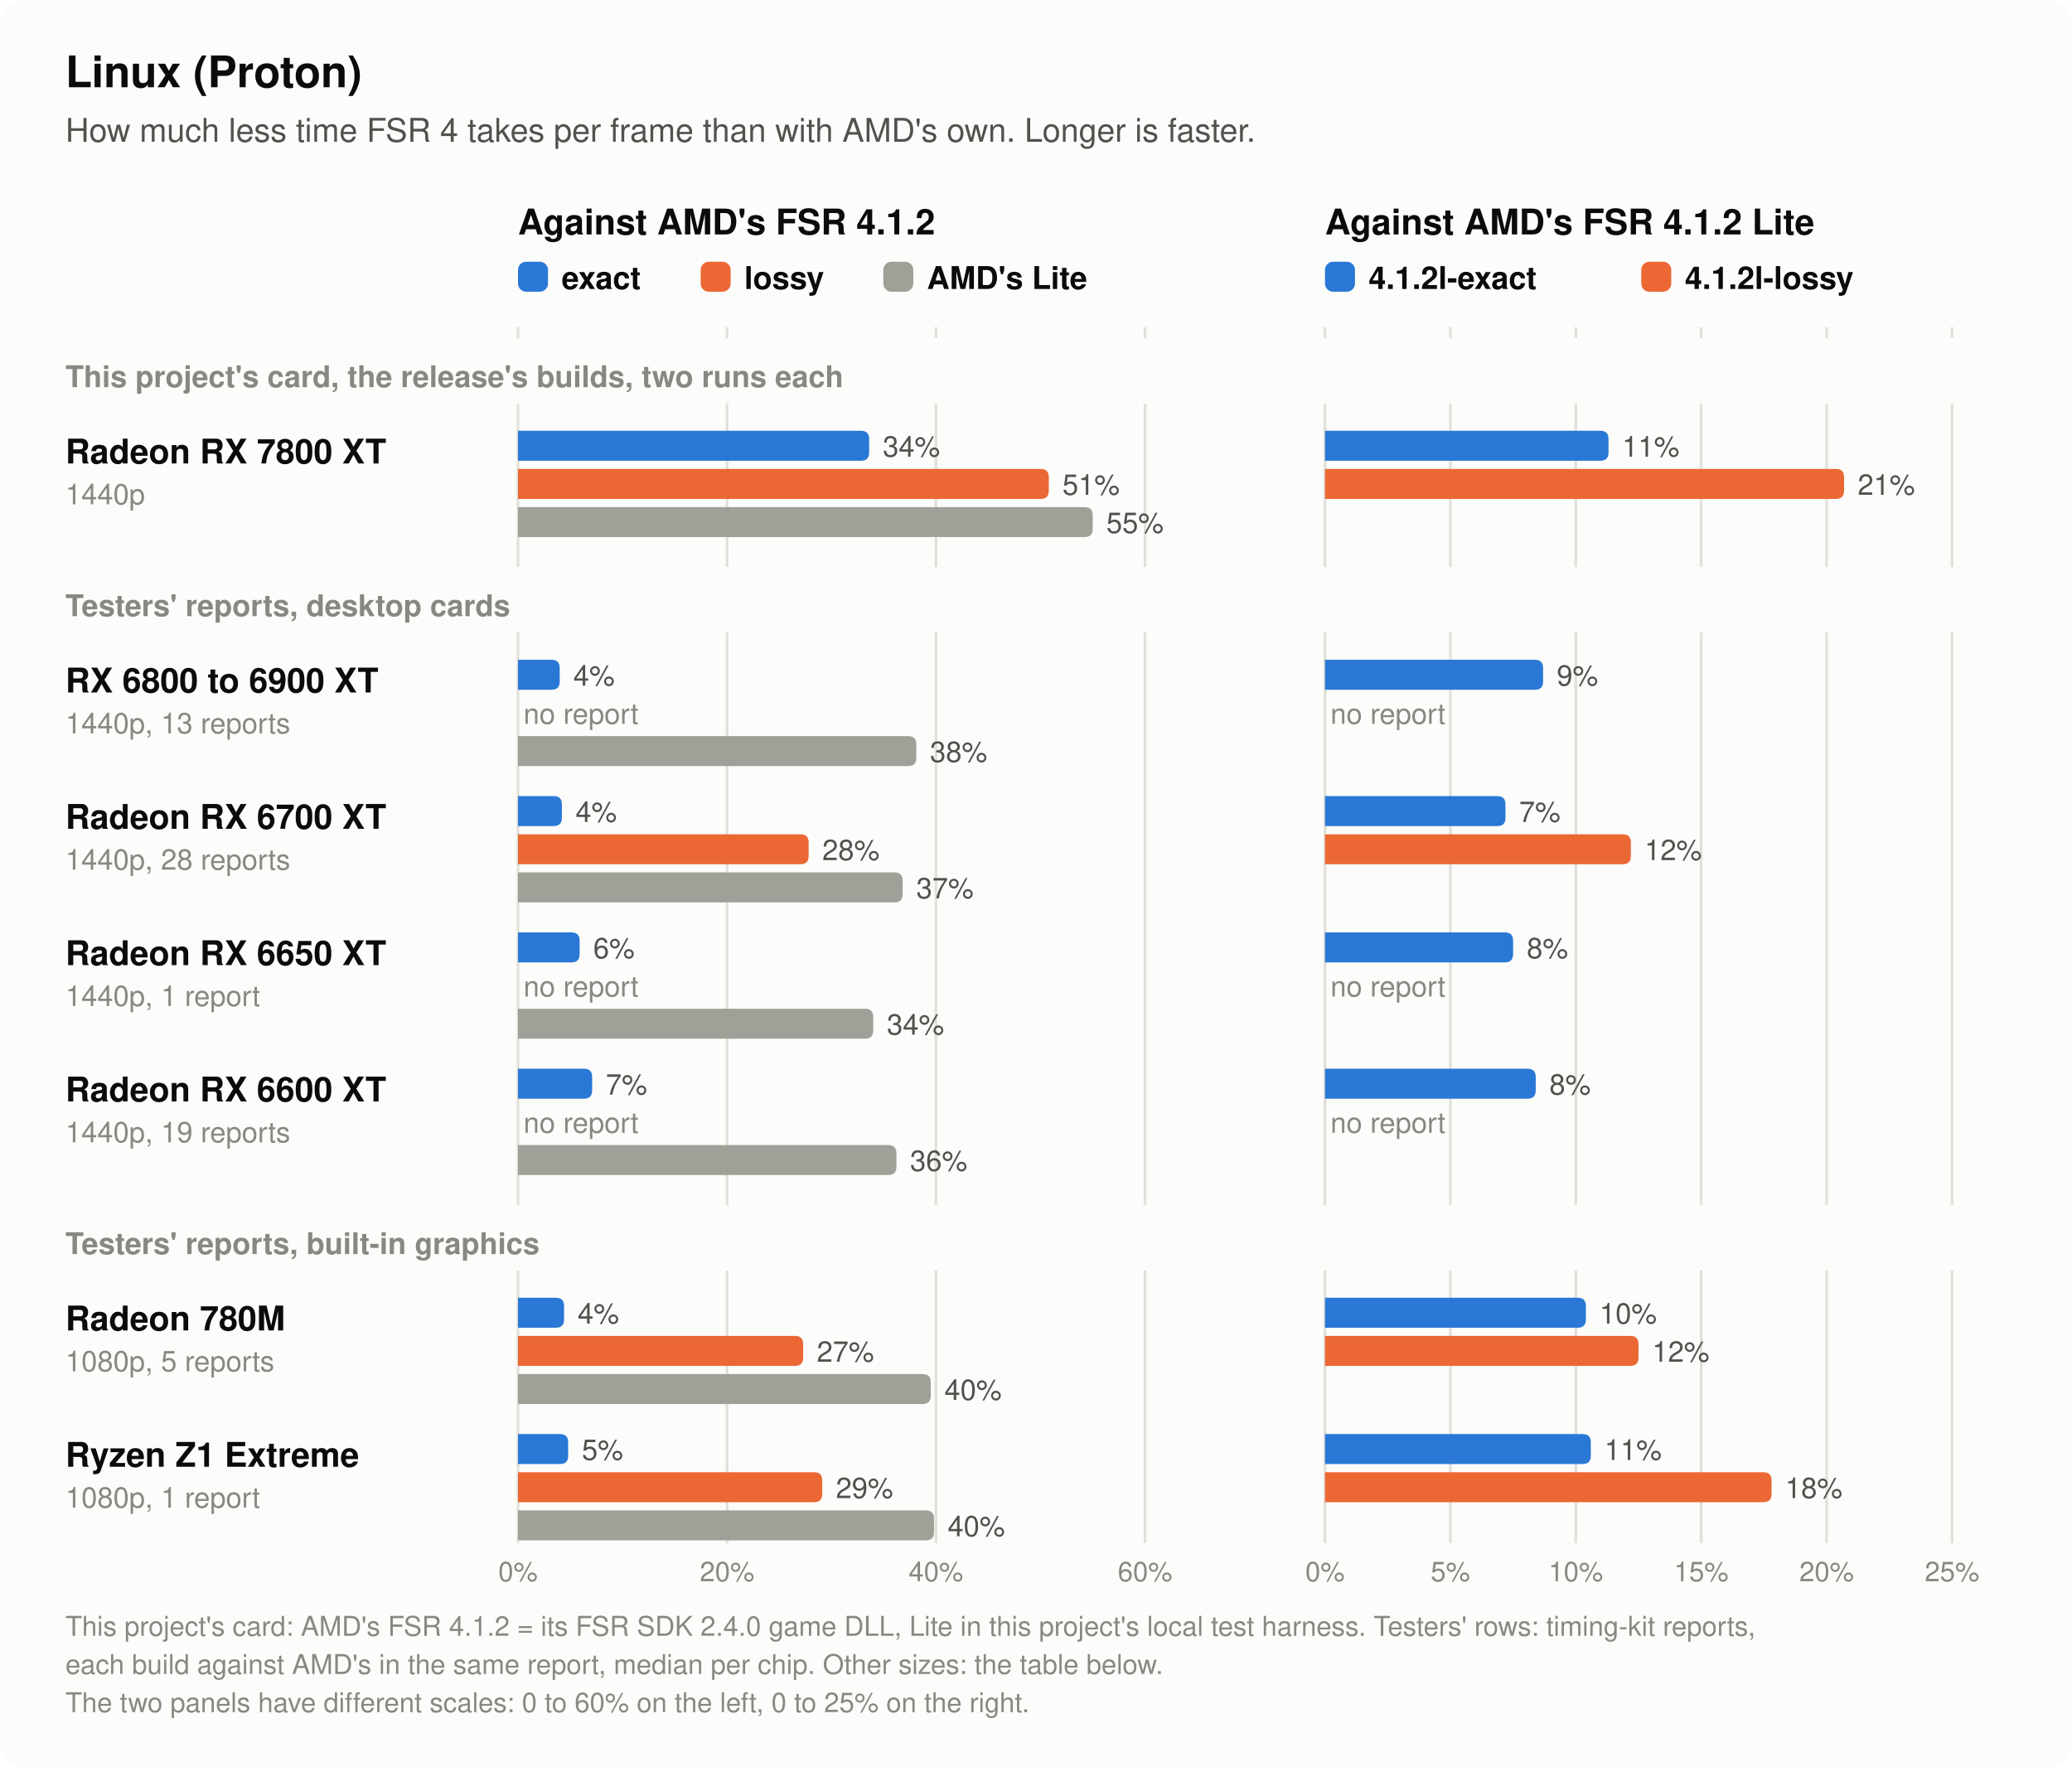
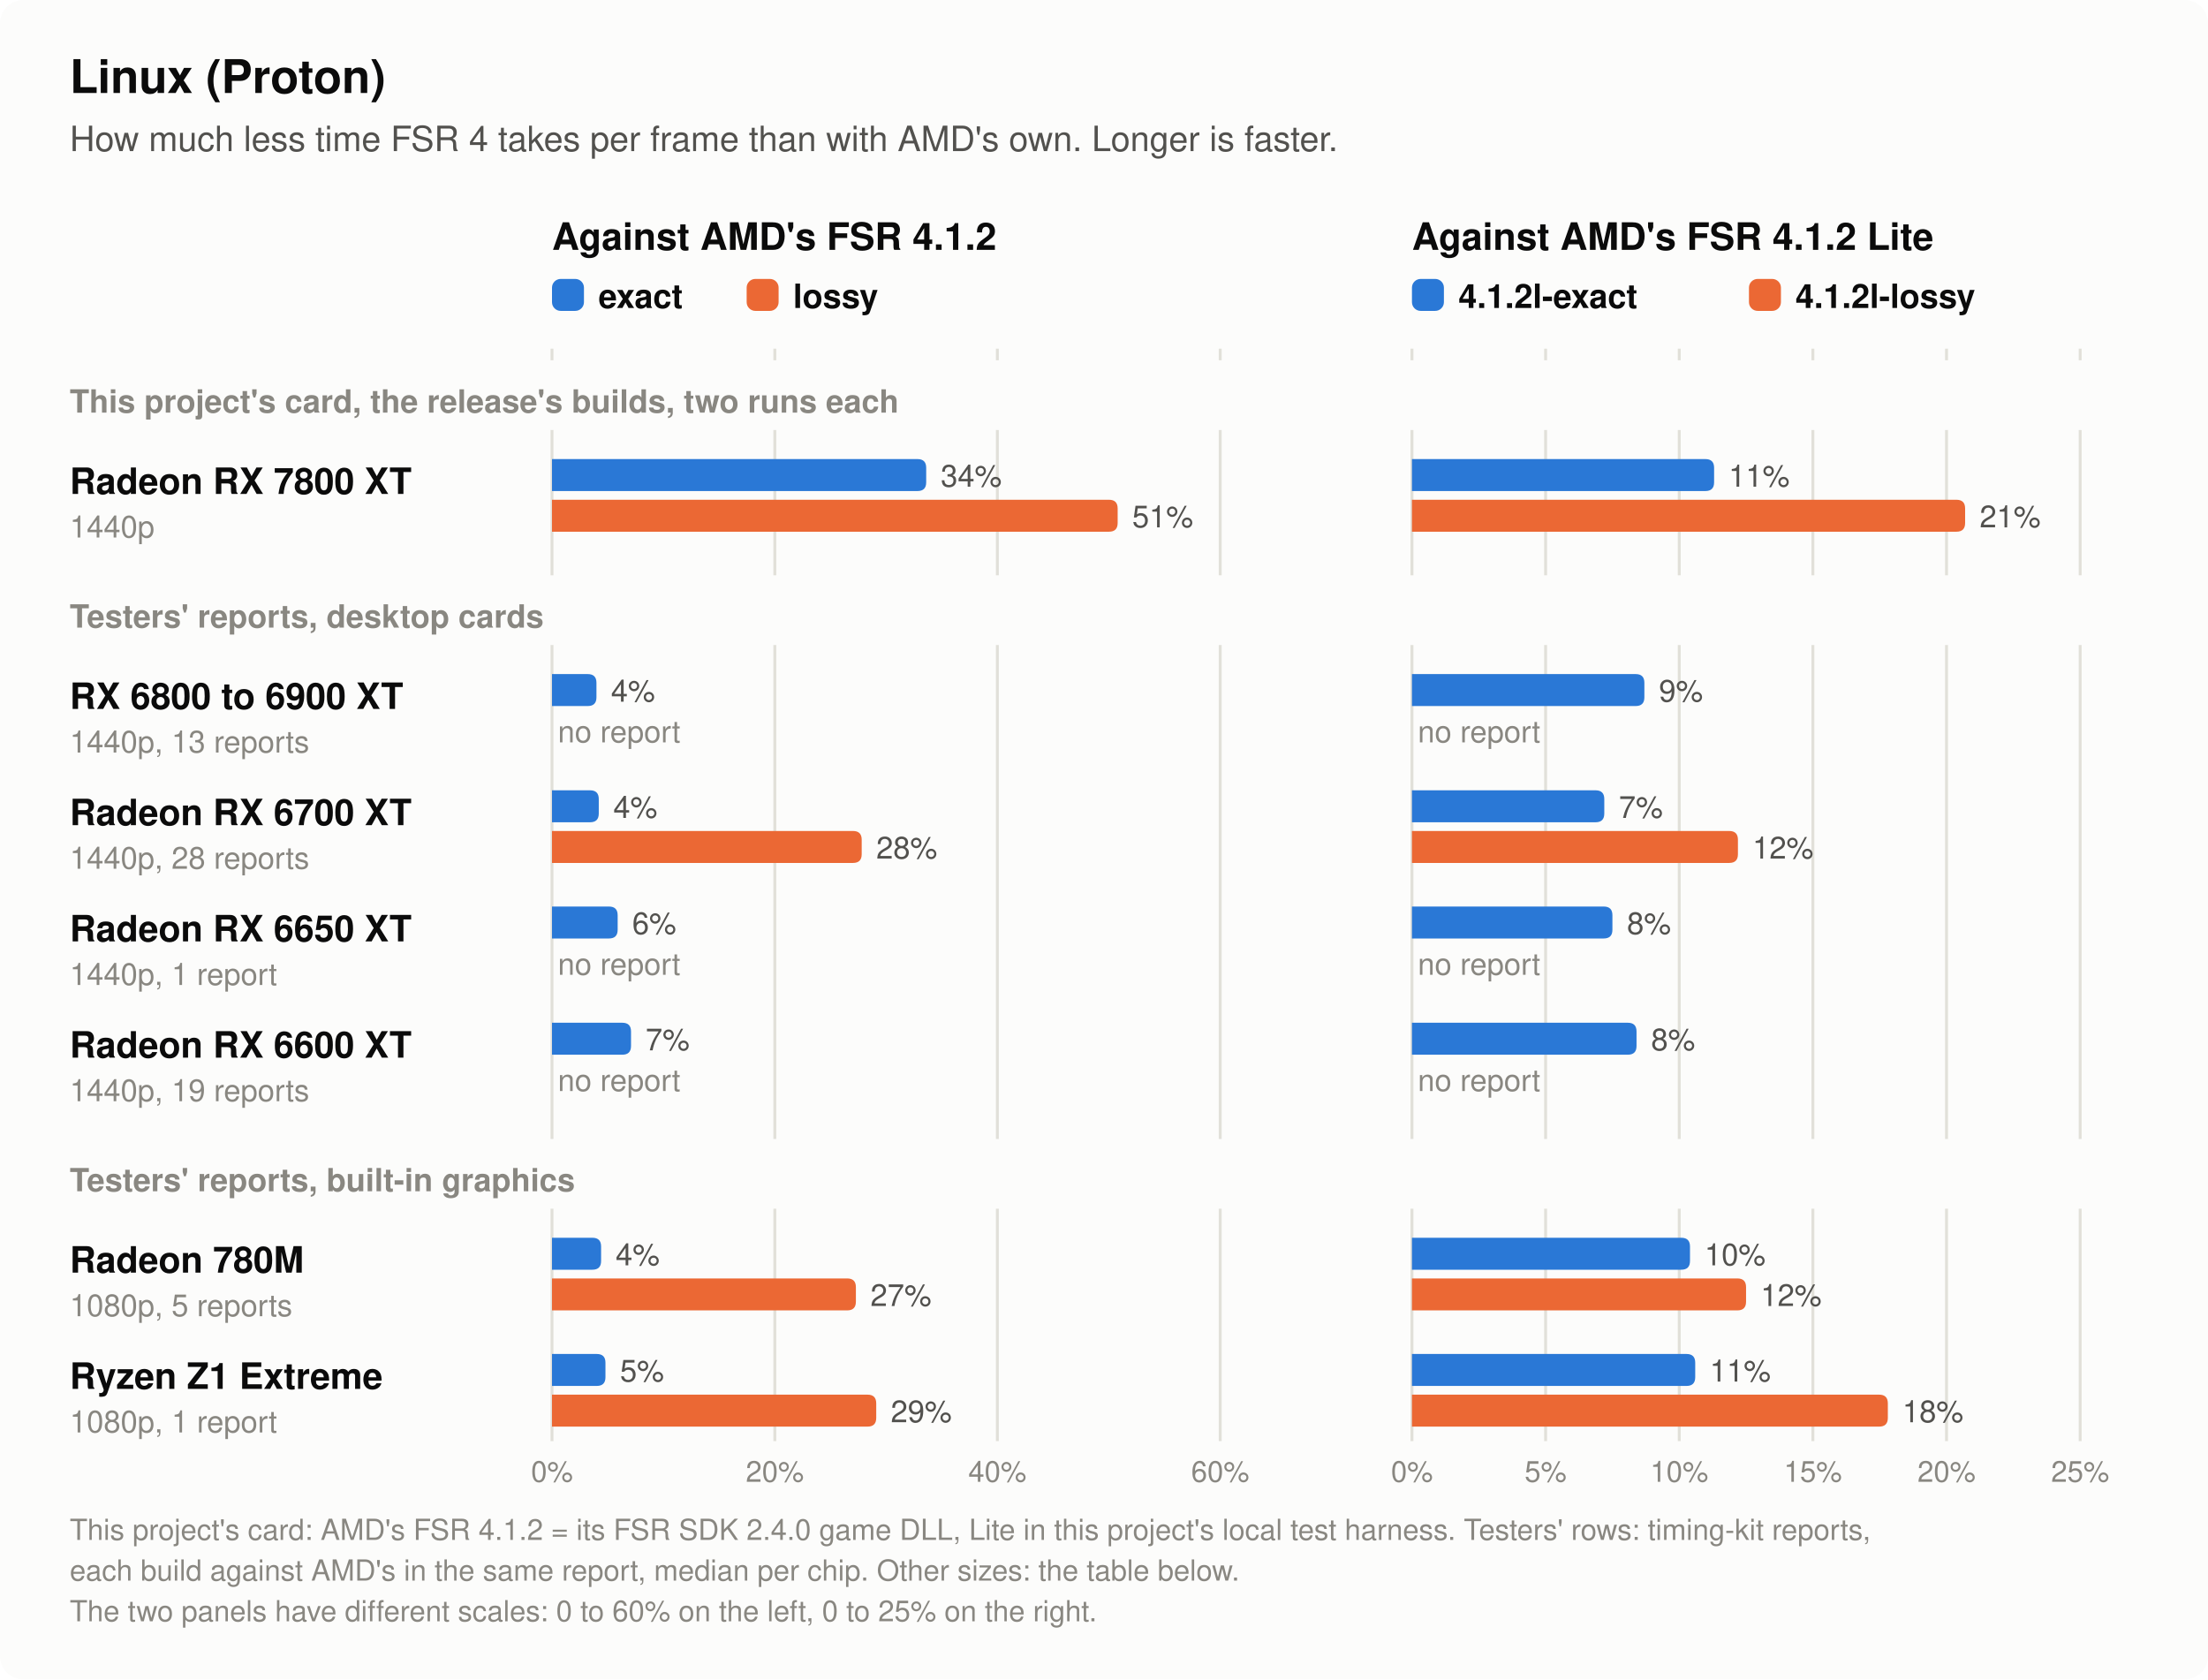
- <svg xmlns="http://www.w3.org/2000/svg" width="760" height="648" viewBox="0 0 760 648" role="img" aria-label="Linux (Proton): how much less time FSR 4 takes per frame with this project's builds than with AMD's own, moving scene, Balanced. Radeon RX 7800 XT (1440p): exact 34%, lossy 51%, AMD's Lite itself 55% less time than AMD's FSR 4.1.2; 4.1.2l-exact 11%, 4.1.2l-lossy 21% less than AMD's Lite. RX 6800 to 6900 XT (1440p, 13 reports): exact 4%, lossy no report, AMD's Lite itself 38% less time than AMD's FSR 4.1.2; 4.1.2l-exact 9%, 4.1.2l-lossy no report less than AMD's Lite. Radeon RX 6700 XT (1440p, 28 reports): exact 4%, lossy 28%, AMD's Lite itself 37% less time than AMD's FSR 4.1.2; 4.1.2l-exact 7%, 4.1.2l-lossy 12% less than AMD's Lite. Radeon RX 6650 XT (1440p, 1 report): exact 6%, lossy no report, AMD's Lite itself 34% less time than AMD's FSR 4.1.2; 4.1.2l-exact 8%, 4.1.2l-lossy no report less than AMD's Lite. Radeon RX 6600 XT (1440p, 19 reports): exact 7%, lossy no report, AMD's Lite itself 36% less time than AMD's FSR 4.1.2; 4.1.2l-exact 8%, 4.1.2l-lossy no report less than AMD's Lite. Radeon 780M (1080p, 5 reports): exact 4%, lossy 27%, AMD's Lite itself 40% less time than AMD's FSR 4.1.2; 4.1.2l-exact 10%, 4.1.2l-lossy 12% less than AMD's Lite. Ryzen Z1 Extreme (1080p, 1 report): exact 5%, lossy 29%, AMD's Lite itself 40% less time than AMD's FSR 4.1.2; 4.1.2l-exact 11%, 4.1.2l-lossy 18% less than AMD's Lite.">
-   <rect width="760" height="648" rx="8" fill="#fcfcfb" />
+ <svg xmlns="http://www.w3.org/2000/svg" width="760" height="578" viewBox="0 0 760 578" role="img" aria-label="Linux (Proton): how much less time FSR 4 takes per frame with this project's builds than with AMD's own, moving scene, Balanced. Radeon RX 7800 XT (1440p): exact 34%, lossy 51%, less time than AMD's FSR 4.1.2; 4.1.2l-exact 11%, 4.1.2l-lossy 21% less than AMD's Lite. RX 6800 to 6900 XT (1440p, 13 reports): exact 4%, lossy no report, less time than AMD's FSR 4.1.2; 4.1.2l-exact 9%, 4.1.2l-lossy no report less than AMD's Lite. Radeon RX 6700 XT (1440p, 28 reports): exact 4%, lossy 28%, less time than AMD's FSR 4.1.2; 4.1.2l-exact 7%, 4.1.2l-lossy 12% less than AMD's Lite. Radeon RX 6650 XT (1440p, 1 report): exact 6%, lossy no report, less time than AMD's FSR 4.1.2; 4.1.2l-exact 8%, 4.1.2l-lossy no report less than AMD's Lite. Radeon RX 6600 XT (1440p, 19 reports): exact 7%, lossy no report, less time than AMD's FSR 4.1.2; 4.1.2l-exact 8%, 4.1.2l-lossy no report less than AMD's Lite. Radeon 780M (1080p, 5 reports): exact 4%, lossy 27%, less time than AMD's FSR 4.1.2; 4.1.2l-exact 10%, 4.1.2l-lossy 12% less than AMD's Lite. Ryzen Z1 Extreme (1080p, 1 report): exact 5%, lossy 29%, less time than AMD's FSR 4.1.2; 4.1.2l-exact 11%, 4.1.2l-lossy 18% less than AMD's Lite.">
+   <rect width="760" height="578" rx="8" fill="#fcfcfb" />
  <text x="24.0" y="32.0" font-family="-apple-system, 'Segoe UI', Helvetica, Arial, sans-serif" font-size="16" font-weight="600" text-anchor="start" fill="#0b0b0b">Linux (Proton)</text>
  <text x="24.0" y="52.0" font-family="-apple-system, 'Segoe UI', Helvetica, Arial, sans-serif" font-size="12" text-anchor="start" fill="#52514e">How much less time FSR 4 takes per frame than with AMD's own. Longer is faster.</text>
  <text x="190.0" y="86.0" font-family="-apple-system, 'Segoe UI', Helvetica, Arial, sans-serif" font-size="13" font-weight="600" text-anchor="start" fill="#0b0b0b">Against AMD's FSR 4.1.2</text>
  <rect x="190" y="96" width="11" height="11" rx="3" fill="#2a78d6" />
  <text x="206.0" y="106.0" font-family="-apple-system, 'Segoe UI', Helvetica, Arial, sans-serif" font-size="11.5" font-weight="600" text-anchor="start" fill="#0b0b0b">exact</text>
  <rect x="257.0" y="96" width="11" height="11" rx="3" fill="#eb6834" />
  <text x="273.0" y="106.0" font-family="-apple-system, 'Segoe UI', Helvetica, Arial, sans-serif" font-size="11.5" font-weight="600" text-anchor="start" fill="#0b0b0b">lossy</text>
-   <rect x="324.0" y="96" width="11" height="11" rx="3" fill="#a09f98" />
-   <text x="340.0" y="106.0" font-family="-apple-system, 'Segoe UI', Helvetica, Arial, sans-serif" font-size="11.5" font-weight="600" text-anchor="start" fill="#0b0b0b">AMD's Lite</text>
  <text x="486.0" y="86.0" font-family="-apple-system, 'Segoe UI', Helvetica, Arial, sans-serif" font-size="13" font-weight="600" text-anchor="start" fill="#0b0b0b">Against AMD's FSR 4.1.2 Lite</text>
  <rect x="486" y="96" width="11" height="11" rx="3" fill="#2a78d6" />
  <text x="502.0" y="106.0" font-family="-apple-system, 'Segoe UI', Helvetica, Arial, sans-serif" font-size="11.5" font-weight="600" text-anchor="start" fill="#0b0b0b">4.1.2l-exact</text>
  <rect x="602.0" y="96" width="11" height="11" rx="3" fill="#eb6834" />
  <text x="618.0" y="106.0" font-family="-apple-system, 'Segoe UI', Helvetica, Arial, sans-serif" font-size="11.5" font-weight="600" text-anchor="start" fill="#0b0b0b">4.1.2l-lossy</text>
-   <line x1="190.0" y1="120" x2="190.0" y2="566" stroke="#e1e0d9" stroke-width="1" />
-   <text x="190.0" y="580.0" font-family="-apple-system, 'Segoe UI', Helvetica, Arial, sans-serif" font-size="10" text-anchor="middle" fill="#898781">0%</text>
-   <line x1="266.7" y1="120" x2="266.7" y2="566" stroke="#e1e0d9" stroke-width="1" />
-   <text x="266.7" y="580.0" font-family="-apple-system, 'Segoe UI', Helvetica, Arial, sans-serif" font-size="10" text-anchor="middle" fill="#898781">20%</text>
-   <line x1="343.3" y1="120" x2="343.3" y2="566" stroke="#e1e0d9" stroke-width="1" />
-   <text x="343.3" y="580.0" font-family="-apple-system, 'Segoe UI', Helvetica, Arial, sans-serif" font-size="10" text-anchor="middle" fill="#898781">40%</text>
-   <line x1="420.0" y1="120" x2="420.0" y2="566" stroke="#e1e0d9" stroke-width="1" />
-   <text x="420.0" y="580.0" font-family="-apple-system, 'Segoe UI', Helvetica, Arial, sans-serif" font-size="10" text-anchor="middle" fill="#898781">60%</text>
-   <line x1="486.0" y1="120" x2="486.0" y2="566" stroke="#e1e0d9" stroke-width="1" />
-   <text x="486.0" y="580.0" font-family="-apple-system, 'Segoe UI', Helvetica, Arial, sans-serif" font-size="10" text-anchor="middle" fill="#898781">0%</text>
-   <line x1="532.0" y1="120" x2="532.0" y2="566" stroke="#e1e0d9" stroke-width="1" />
-   <text x="532.0" y="580.0" font-family="-apple-system, 'Segoe UI', Helvetica, Arial, sans-serif" font-size="10" text-anchor="middle" fill="#898781">5%</text>
-   <line x1="578.0" y1="120" x2="578.0" y2="566" stroke="#e1e0d9" stroke-width="1" />
-   <text x="578.0" y="580.0" font-family="-apple-system, 'Segoe UI', Helvetica, Arial, sans-serif" font-size="10" text-anchor="middle" fill="#898781">10%</text>
-   <line x1="624.0" y1="120" x2="624.0" y2="566" stroke="#e1e0d9" stroke-width="1" />
-   <text x="624.0" y="580.0" font-family="-apple-system, 'Segoe UI', Helvetica, Arial, sans-serif" font-size="10" text-anchor="middle" fill="#898781">15%</text>
-   <line x1="670.0" y1="120" x2="670.0" y2="566" stroke="#e1e0d9" stroke-width="1" />
-   <text x="670.0" y="580.0" font-family="-apple-system, 'Segoe UI', Helvetica, Arial, sans-serif" font-size="10" text-anchor="middle" fill="#898781">20%</text>
-   <line x1="716.0" y1="120" x2="716.0" y2="566" stroke="#e1e0d9" stroke-width="1" />
-   <text x="716.0" y="580.0" font-family="-apple-system, 'Segoe UI', Helvetica, Arial, sans-serif" font-size="10" text-anchor="middle" fill="#898781">25%</text>
+   <line x1="190.0" y1="120" x2="190.0" y2="496" stroke="#e1e0d9" stroke-width="1" />
+   <text x="190.0" y="510.0" font-family="-apple-system, 'Segoe UI', Helvetica, Arial, sans-serif" font-size="10" text-anchor="middle" fill="#898781">0%</text>
+   <line x1="266.7" y1="120" x2="266.7" y2="496" stroke="#e1e0d9" stroke-width="1" />
+   <text x="266.7" y="510.0" font-family="-apple-system, 'Segoe UI', Helvetica, Arial, sans-serif" font-size="10" text-anchor="middle" fill="#898781">20%</text>
+   <line x1="343.3" y1="120" x2="343.3" y2="496" stroke="#e1e0d9" stroke-width="1" />
+   <text x="343.3" y="510.0" font-family="-apple-system, 'Segoe UI', Helvetica, Arial, sans-serif" font-size="10" text-anchor="middle" fill="#898781">40%</text>
+   <line x1="420.0" y1="120" x2="420.0" y2="496" stroke="#e1e0d9" stroke-width="1" />
+   <text x="420.0" y="510.0" font-family="-apple-system, 'Segoe UI', Helvetica, Arial, sans-serif" font-size="10" text-anchor="middle" fill="#898781">60%</text>
+   <line x1="486.0" y1="120" x2="486.0" y2="496" stroke="#e1e0d9" stroke-width="1" />
+   <text x="486.0" y="510.0" font-family="-apple-system, 'Segoe UI', Helvetica, Arial, sans-serif" font-size="10" text-anchor="middle" fill="#898781">0%</text>
+   <line x1="532.0" y1="120" x2="532.0" y2="496" stroke="#e1e0d9" stroke-width="1" />
+   <text x="532.0" y="510.0" font-family="-apple-system, 'Segoe UI', Helvetica, Arial, sans-serif" font-size="10" text-anchor="middle" fill="#898781">5%</text>
+   <line x1="578.0" y1="120" x2="578.0" y2="496" stroke="#e1e0d9" stroke-width="1" />
+   <text x="578.0" y="510.0" font-family="-apple-system, 'Segoe UI', Helvetica, Arial, sans-serif" font-size="10" text-anchor="middle" fill="#898781">10%</text>
+   <line x1="624.0" y1="120" x2="624.0" y2="496" stroke="#e1e0d9" stroke-width="1" />
+   <text x="624.0" y="510.0" font-family="-apple-system, 'Segoe UI', Helvetica, Arial, sans-serif" font-size="10" text-anchor="middle" fill="#898781">15%</text>
+   <line x1="670.0" y1="120" x2="670.0" y2="496" stroke="#e1e0d9" stroke-width="1" />
+   <text x="670.0" y="510.0" font-family="-apple-system, 'Segoe UI', Helvetica, Arial, sans-serif" font-size="10" text-anchor="middle" fill="#898781">20%</text>
+   <line x1="716.0" y1="120" x2="716.0" y2="496" stroke="#e1e0d9" stroke-width="1" />
+   <text x="716.0" y="510.0" font-family="-apple-system, 'Segoe UI', Helvetica, Arial, sans-serif" font-size="10" text-anchor="middle" fill="#898781">25%</text>
  <rect x="20" y="124" width="720" height="24" fill="#fcfcfb" />
  <text x="24.0" y="142.0" font-family="-apple-system, 'Segoe UI', Helvetica, Arial, sans-serif" font-size="11" font-weight="600" text-anchor="start" fill="#898781">This project's card, the release's builds, two runs each</text>
  <text x="24.0" y="170.0" font-family="-apple-system, 'Segoe UI', Helvetica, Arial, sans-serif" font-size="12.5" font-weight="600" text-anchor="start" fill="#0b0b0b">Radeon RX 7800 XT</text>
  <text x="24.0" y="185.0" font-family="-apple-system, 'Segoe UI', Helvetica, Arial, sans-serif" font-size="10.5" text-anchor="start" fill="#898781">1440p</text>
  <path d="M190,158 H315.8 Q318.8,158 318.8,161 V166 Q318.8,169 315.8,169 H190 Z" fill="#2a78d6" />
  <text x="323.8" y="167.5" font-family="-apple-system, 'Segoe UI', Helvetica, Arial, sans-serif" font-size="10.5" text-anchor="start" fill="#52514e">34%</text>
  <path d="M190,172 H381.7 Q384.7,172 384.7,175 V180 Q384.7,183 381.7,183 H190 Z" fill="#eb6834" />
  <text x="389.7" y="181.5" font-family="-apple-system, 'Segoe UI', Helvetica, Arial, sans-serif" font-size="10.5" text-anchor="start" fill="#52514e">51%</text>
-   <path d="M190,186 H397.8 Q400.8,186 400.8,189 V194 Q400.8,197 397.8,197 H190 Z" fill="#a09f98" />
-   <text x="405.8" y="195.5" font-family="-apple-system, 'Segoe UI', Helvetica, Arial, sans-serif" font-size="10.5" text-anchor="start" fill="#52514e">55%</text>
  <path d="M486,158 H587.0 Q590.0,158 590.0,161 V166 Q590.0,169 587.0,169 H486 Z" fill="#2a78d6" />
  <text x="595.0" y="167.5" font-family="-apple-system, 'Segoe UI', Helvetica, Arial, sans-serif" font-size="10.5" text-anchor="start" fill="#52514e">11%</text>
  <path d="M486,172 H673.4 Q676.4,172 676.4,175 V180 Q676.4,183 673.4,183 H486 Z" fill="#eb6834" />
  <text x="681.4" y="181.5" font-family="-apple-system, 'Segoe UI', Helvetica, Arial, sans-serif" font-size="10.5" text-anchor="start" fill="#52514e">21%</text>
-   <rect x="20" y="208" width="720" height="24" fill="#fcfcfb" />
-   <text x="24.0" y="226.0" font-family="-apple-system, 'Segoe UI', Helvetica, Arial, sans-serif" font-size="11" font-weight="600" text-anchor="start" fill="#898781">Testers' reports, desktop cards</text>
-   <text x="24.0" y="254.0" font-family="-apple-system, 'Segoe UI', Helvetica, Arial, sans-serif" font-size="12.5" font-weight="600" text-anchor="start" fill="#0b0b0b">RX 6800 to 6900 XT</text>
-   <text x="24.0" y="269.0" font-family="-apple-system, 'Segoe UI', Helvetica, Arial, sans-serif" font-size="10.5" text-anchor="start" fill="#898781">1440p, 13 reports</text>
-   <path d="M190,242 H202.3 Q205.3,242 205.3,245 V250 Q205.3,253 202.3,253 H190 Z" fill="#2a78d6" />
-   <text x="210.3" y="251.5" font-family="-apple-system, 'Segoe UI', Helvetica, Arial, sans-serif" font-size="10.5" text-anchor="start" fill="#52514e">4%</text>
-   <text x="192.0" y="265.5" font-family="-apple-system, 'Segoe UI', Helvetica, Arial, sans-serif" font-size="10.5" text-anchor="start" fill="#898781">no report</text>
-   <path d="M190,270 H333.1 Q336.1,270 336.1,273 V278 Q336.1,281 333.1,281 H190 Z" fill="#a09f98" />
-   <text x="341.1" y="279.5" font-family="-apple-system, 'Segoe UI', Helvetica, Arial, sans-serif" font-size="10.5" text-anchor="start" fill="#52514e">38%</text>
-   <path d="M486,242 H563.0 Q566.0,242 566.0,245 V250 Q566.0,253 563.0,253 H486 Z" fill="#2a78d6" />
-   <text x="571.0" y="251.5" font-family="-apple-system, 'Segoe UI', Helvetica, Arial, sans-serif" font-size="10.5" text-anchor="start" fill="#52514e">9%</text>
-   <text x="488.0" y="265.5" font-family="-apple-system, 'Segoe UI', Helvetica, Arial, sans-serif" font-size="10.5" text-anchor="start" fill="#898781">no report</text>
-   <text x="24.0" y="304.0" font-family="-apple-system, 'Segoe UI', Helvetica, Arial, sans-serif" font-size="12.5" font-weight="600" text-anchor="start" fill="#0b0b0b">Radeon RX 6700 XT</text>
-   <text x="24.0" y="319.0" font-family="-apple-system, 'Segoe UI', Helvetica, Arial, sans-serif" font-size="10.5" text-anchor="start" fill="#898781">1440p, 28 reports</text>
-   <path d="M190,292 H203.1 Q206.1,292 206.1,295 V300 Q206.1,303 203.1,303 H190 Z" fill="#2a78d6" />
-   <text x="211.1" y="301.5" font-family="-apple-system, 'Segoe UI', Helvetica, Arial, sans-serif" font-size="10.5" text-anchor="start" fill="#52514e">4%</text>
-   <path d="M190,306 H293.6 Q296.6,306 296.6,309 V314 Q296.6,317 293.6,317 H190 Z" fill="#eb6834" />
-   <text x="301.6" y="315.5" font-family="-apple-system, 'Segoe UI', Helvetica, Arial, sans-serif" font-size="10.5" text-anchor="start" fill="#52514e">28%</text>
-   <path d="M190,320 H328.1 Q331.1,320 331.1,323 V328 Q331.1,331 328.1,331 H190 Z" fill="#a09f98" />
-   <text x="336.1" y="329.5" font-family="-apple-system, 'Segoe UI', Helvetica, Arial, sans-serif" font-size="10.5" text-anchor="start" fill="#52514e">37%</text>
-   <path d="M486,292 H549.2 Q552.2,292 552.2,295 V300 Q552.2,303 549.2,303 H486 Z" fill="#2a78d6" />
-   <text x="557.2" y="301.5" font-family="-apple-system, 'Segoe UI', Helvetica, Arial, sans-serif" font-size="10.5" text-anchor="start" fill="#52514e">7%</text>
-   <path d="M486,306 H595.2 Q598.2,306 598.2,309 V314 Q598.2,317 595.2,317 H486 Z" fill="#eb6834" />
-   <text x="603.2" y="315.5" font-family="-apple-system, 'Segoe UI', Helvetica, Arial, sans-serif" font-size="10.5" text-anchor="start" fill="#52514e">12%</text>
-   <text x="24.0" y="354.0" font-family="-apple-system, 'Segoe UI', Helvetica, Arial, sans-serif" font-size="12.5" font-weight="600" text-anchor="start" fill="#0b0b0b">Radeon RX 6650 XT</text>
-   <text x="24.0" y="369.0" font-family="-apple-system, 'Segoe UI', Helvetica, Arial, sans-serif" font-size="10.5" text-anchor="start" fill="#898781">1440p, 1 report</text>
-   <path d="M190,342 H209.6 Q212.6,342 212.6,345 V350 Q212.6,353 209.6,353 H190 Z" fill="#2a78d6" />
-   <text x="217.6" y="351.5" font-family="-apple-system, 'Segoe UI', Helvetica, Arial, sans-serif" font-size="10.5" text-anchor="start" fill="#52514e">6%</text>
-   <text x="192.0" y="365.5" font-family="-apple-system, 'Segoe UI', Helvetica, Arial, sans-serif" font-size="10.5" text-anchor="start" fill="#898781">no report</text>
-   <path d="M190,370 H317.3 Q320.3,370 320.3,373 V378 Q320.3,381 317.3,381 H190 Z" fill="#a09f98" />
-   <text x="325.3" y="379.5" font-family="-apple-system, 'Segoe UI', Helvetica, Arial, sans-serif" font-size="10.5" text-anchor="start" fill="#52514e">34%</text>
-   <path d="M486,342 H552.0 Q555.0,342 555.0,345 V350 Q555.0,353 552.0,353 H486 Z" fill="#2a78d6" />
-   <text x="560.0" y="351.5" font-family="-apple-system, 'Segoe UI', Helvetica, Arial, sans-serif" font-size="10.5" text-anchor="start" fill="#52514e">8%</text>
-   <text x="488.0" y="365.5" font-family="-apple-system, 'Segoe UI', Helvetica, Arial, sans-serif" font-size="10.5" text-anchor="start" fill="#898781">no report</text>
-   <text x="24.0" y="404.0" font-family="-apple-system, 'Segoe UI', Helvetica, Arial, sans-serif" font-size="12.5" font-weight="600" text-anchor="start" fill="#0b0b0b">Radeon RX 6600 XT</text>
-   <text x="24.0" y="419.0" font-family="-apple-system, 'Segoe UI', Helvetica, Arial, sans-serif" font-size="10.5" text-anchor="start" fill="#898781">1440p, 19 reports</text>
-   <path d="M190,392 H214.2 Q217.2,392 217.2,395 V400 Q217.2,403 214.2,403 H190 Z" fill="#2a78d6" />
-   <text x="222.2" y="401.5" font-family="-apple-system, 'Segoe UI', Helvetica, Arial, sans-serif" font-size="10.5" text-anchor="start" fill="#52514e">7%</text>
-   <text x="192.0" y="415.5" font-family="-apple-system, 'Segoe UI', Helvetica, Arial, sans-serif" font-size="10.5" text-anchor="start" fill="#898781">no report</text>
-   <path d="M190,420 H325.8 Q328.8,420 328.8,423 V428 Q328.8,431 325.8,431 H190 Z" fill="#a09f98" />
-   <text x="333.8" y="429.5" font-family="-apple-system, 'Segoe UI', Helvetica, Arial, sans-serif" font-size="10.5" text-anchor="start" fill="#52514e">36%</text>
-   <path d="M486,392 H560.3 Q563.3,392 563.3,395 V400 Q563.3,403 560.3,403 H486 Z" fill="#2a78d6" />
-   <text x="568.3" y="401.5" font-family="-apple-system, 'Segoe UI', Helvetica, Arial, sans-serif" font-size="10.5" text-anchor="start" fill="#52514e">8%</text>
-   <text x="488.0" y="415.5" font-family="-apple-system, 'Segoe UI', Helvetica, Arial, sans-serif" font-size="10.5" text-anchor="start" fill="#898781">no report</text>
-   <rect x="20" y="442" width="720" height="24" fill="#fcfcfb" />
-   <text x="24.0" y="460.0" font-family="-apple-system, 'Segoe UI', Helvetica, Arial, sans-serif" font-size="11" font-weight="600" text-anchor="start" fill="#898781">Testers' reports, built-in graphics</text>
-   <text x="24.0" y="488.0" font-family="-apple-system, 'Segoe UI', Helvetica, Arial, sans-serif" font-size="12.5" font-weight="600" text-anchor="start" fill="#0b0b0b">Radeon 780M</text>
-   <text x="24.0" y="503.0" font-family="-apple-system, 'Segoe UI', Helvetica, Arial, sans-serif" font-size="10.5" text-anchor="start" fill="#898781">1080p, 5 reports</text>
-   <path d="M190,476 H203.9 Q206.9,476 206.9,479 V484 Q206.9,487 203.9,487 H190 Z" fill="#2a78d6" />
-   <text x="211.9" y="485.5" font-family="-apple-system, 'Segoe UI', Helvetica, Arial, sans-serif" font-size="10.5" text-anchor="start" fill="#52514e">4%</text>
-   <path d="M190,490 H291.6 Q294.6,490 294.6,493 V498 Q294.6,501 291.6,501 H190 Z" fill="#eb6834" />
-   <text x="299.6" y="499.5" font-family="-apple-system, 'Segoe UI', Helvetica, Arial, sans-serif" font-size="10.5" text-anchor="start" fill="#52514e">27%</text>
-   <path d="M190,504 H338.4 Q341.4,504 341.4,507 V512 Q341.4,515 338.4,515 H190 Z" fill="#a09f98" />
-   <text x="346.4" y="513.5" font-family="-apple-system, 'Segoe UI', Helvetica, Arial, sans-serif" font-size="10.5" text-anchor="start" fill="#52514e">40%</text>
-   <path d="M486,476 H578.7 Q581.7,476 581.7,479 V484 Q581.7,487 578.7,487 H486 Z" fill="#2a78d6" />
-   <text x="586.7" y="485.5" font-family="-apple-system, 'Segoe UI', Helvetica, Arial, sans-serif" font-size="10.5" text-anchor="start" fill="#52514e">10%</text>
-   <path d="M486,490 H598.0 Q601.0,490 601.0,493 V498 Q601.0,501 598.0,501 H486 Z" fill="#eb6834" />
-   <text x="606.0" y="499.5" font-family="-apple-system, 'Segoe UI', Helvetica, Arial, sans-serif" font-size="10.5" text-anchor="start" fill="#52514e">12%</text>
-   <text x="24.0" y="538.0" font-family="-apple-system, 'Segoe UI', Helvetica, Arial, sans-serif" font-size="12.5" font-weight="600" text-anchor="start" fill="#0b0b0b">Ryzen Z1 Extreme</text>
-   <text x="24.0" y="553.0" font-family="-apple-system, 'Segoe UI', Helvetica, Arial, sans-serif" font-size="10.5" text-anchor="start" fill="#898781">1080p, 1 report</text>
-   <path d="M190,526 H205.4 Q208.4,526 208.4,529 V534 Q208.4,537 205.4,537 H190 Z" fill="#2a78d6" />
-   <text x="213.4" y="535.5" font-family="-apple-system, 'Segoe UI', Helvetica, Arial, sans-serif" font-size="10.5" text-anchor="start" fill="#52514e">5%</text>
-   <path d="M190,540 H298.6 Q301.6,540 301.6,543 V548 Q301.6,551 298.6,551 H190 Z" fill="#eb6834" />
-   <text x="306.6" y="549.5" font-family="-apple-system, 'Segoe UI', Helvetica, Arial, sans-serif" font-size="10.5" text-anchor="start" fill="#52514e">29%</text>
-   <path d="M190,554 H339.6 Q342.6,554 342.6,557 V562 Q342.6,565 339.6,565 H190 Z" fill="#a09f98" />
-   <text x="347.6" y="563.5" font-family="-apple-system, 'Segoe UI', Helvetica, Arial, sans-serif" font-size="10.5" text-anchor="start" fill="#52514e">40%</text>
-   <path d="M486,526 H580.5 Q583.5,526 583.5,529 V534 Q583.5,537 580.5,537 H486 Z" fill="#2a78d6" />
-   <text x="588.5" y="535.5" font-family="-apple-system, 'Segoe UI', Helvetica, Arial, sans-serif" font-size="10.5" text-anchor="start" fill="#52514e">11%</text>
-   <path d="M486,540 H646.8 Q649.8,540 649.8,543 V548 Q649.8,551 646.8,551 H486 Z" fill="#eb6834" />
-   <text x="654.8" y="549.5" font-family="-apple-system, 'Segoe UI', Helvetica, Arial, sans-serif" font-size="10.5" text-anchor="start" fill="#52514e">18%</text>
-   <text x="24.0" y="600.0" font-family="-apple-system, 'Segoe UI', Helvetica, Arial, sans-serif" font-size="10" text-anchor="start" fill="#898781">This project's card: AMD's FSR 4.1.2 = its FSR SDK 2.4.0 game DLL, Lite in this project's local test harness. Testers' rows: timing-kit reports,</text>
-   <text x="24.0" y="614.0" font-family="-apple-system, 'Segoe UI', Helvetica, Arial, sans-serif" font-size="10" text-anchor="start" fill="#898781">each build against AMD's in the same report, median per chip. Other sizes: the table below.</text>
-   <text x="24.0" y="628.0" font-family="-apple-system, 'Segoe UI', Helvetica, Arial, sans-serif" font-size="10" text-anchor="start" fill="#898781">The two panels have different scales: 0 to 60% on the left, 0 to 25% on the right.</text>
+   <rect x="20" y="198" width="720" height="24" fill="#fcfcfb" />
+   <text x="24.0" y="216.0" font-family="-apple-system, 'Segoe UI', Helvetica, Arial, sans-serif" font-size="11" font-weight="600" text-anchor="start" fill="#898781">Testers' reports, desktop cards</text>
+   <text x="24.0" y="244.0" font-family="-apple-system, 'Segoe UI', Helvetica, Arial, sans-serif" font-size="12.5" font-weight="600" text-anchor="start" fill="#0b0b0b">RX 6800 to 6900 XT</text>
+   <text x="24.0" y="259.0" font-family="-apple-system, 'Segoe UI', Helvetica, Arial, sans-serif" font-size="10.5" text-anchor="start" fill="#898781">1440p, 13 reports</text>
+   <path d="M190,232 H202.3 Q205.3,232 205.3,235 V240 Q205.3,243 202.3,243 H190 Z" fill="#2a78d6" />
+   <text x="210.3" y="241.5" font-family="-apple-system, 'Segoe UI', Helvetica, Arial, sans-serif" font-size="10.5" text-anchor="start" fill="#52514e">4%</text>
+   <text x="192.0" y="255.5" font-family="-apple-system, 'Segoe UI', Helvetica, Arial, sans-serif" font-size="10.5" text-anchor="start" fill="#898781">no report</text>
+   <path d="M486,232 H563.0 Q566.0,232 566.0,235 V240 Q566.0,243 563.0,243 H486 Z" fill="#2a78d6" />
+   <text x="571.0" y="241.5" font-family="-apple-system, 'Segoe UI', Helvetica, Arial, sans-serif" font-size="10.5" text-anchor="start" fill="#52514e">9%</text>
+   <text x="488.0" y="255.5" font-family="-apple-system, 'Segoe UI', Helvetica, Arial, sans-serif" font-size="10.5" text-anchor="start" fill="#898781">no report</text>
+   <text x="24.0" y="284.0" font-family="-apple-system, 'Segoe UI', Helvetica, Arial, sans-serif" font-size="12.5" font-weight="600" text-anchor="start" fill="#0b0b0b">Radeon RX 6700 XT</text>
+   <text x="24.0" y="299.0" font-family="-apple-system, 'Segoe UI', Helvetica, Arial, sans-serif" font-size="10.5" text-anchor="start" fill="#898781">1440p, 28 reports</text>
+   <path d="M190,272 H203.1 Q206.1,272 206.1,275 V280 Q206.1,283 203.1,283 H190 Z" fill="#2a78d6" />
+   <text x="211.1" y="281.5" font-family="-apple-system, 'Segoe UI', Helvetica, Arial, sans-serif" font-size="10.5" text-anchor="start" fill="#52514e">4%</text>
+   <path d="M190,286 H293.6 Q296.6,286 296.6,289 V294 Q296.6,297 293.6,297 H190 Z" fill="#eb6834" />
+   <text x="301.6" y="295.5" font-family="-apple-system, 'Segoe UI', Helvetica, Arial, sans-serif" font-size="10.5" text-anchor="start" fill="#52514e">28%</text>
+   <path d="M486,272 H549.2 Q552.2,272 552.2,275 V280 Q552.2,283 549.2,283 H486 Z" fill="#2a78d6" />
+   <text x="557.2" y="281.5" font-family="-apple-system, 'Segoe UI', Helvetica, Arial, sans-serif" font-size="10.5" text-anchor="start" fill="#52514e">7%</text>
+   <path d="M486,286 H595.2 Q598.2,286 598.2,289 V294 Q598.2,297 595.2,297 H486 Z" fill="#eb6834" />
+   <text x="603.2" y="295.5" font-family="-apple-system, 'Segoe UI', Helvetica, Arial, sans-serif" font-size="10.5" text-anchor="start" fill="#52514e">12%</text>
+   <text x="24.0" y="324.0" font-family="-apple-system, 'Segoe UI', Helvetica, Arial, sans-serif" font-size="12.5" font-weight="600" text-anchor="start" fill="#0b0b0b">Radeon RX 6650 XT</text>
+   <text x="24.0" y="339.0" font-family="-apple-system, 'Segoe UI', Helvetica, Arial, sans-serif" font-size="10.5" text-anchor="start" fill="#898781">1440p, 1 report</text>
+   <path d="M190,312 H209.6 Q212.6,312 212.6,315 V320 Q212.6,323 209.6,323 H190 Z" fill="#2a78d6" />
+   <text x="217.6" y="321.5" font-family="-apple-system, 'Segoe UI', Helvetica, Arial, sans-serif" font-size="10.5" text-anchor="start" fill="#52514e">6%</text>
+   <text x="192.0" y="335.5" font-family="-apple-system, 'Segoe UI', Helvetica, Arial, sans-serif" font-size="10.5" text-anchor="start" fill="#898781">no report</text>
+   <path d="M486,312 H552.0 Q555.0,312 555.0,315 V320 Q555.0,323 552.0,323 H486 Z" fill="#2a78d6" />
+   <text x="560.0" y="321.5" font-family="-apple-system, 'Segoe UI', Helvetica, Arial, sans-serif" font-size="10.5" text-anchor="start" fill="#52514e">8%</text>
+   <text x="488.0" y="335.5" font-family="-apple-system, 'Segoe UI', Helvetica, Arial, sans-serif" font-size="10.5" text-anchor="start" fill="#898781">no report</text>
+   <text x="24.0" y="364.0" font-family="-apple-system, 'Segoe UI', Helvetica, Arial, sans-serif" font-size="12.5" font-weight="600" text-anchor="start" fill="#0b0b0b">Radeon RX 6600 XT</text>
+   <text x="24.0" y="379.0" font-family="-apple-system, 'Segoe UI', Helvetica, Arial, sans-serif" font-size="10.5" text-anchor="start" fill="#898781">1440p, 19 reports</text>
+   <path d="M190,352 H214.2 Q217.2,352 217.2,355 V360 Q217.2,363 214.2,363 H190 Z" fill="#2a78d6" />
+   <text x="222.2" y="361.5" font-family="-apple-system, 'Segoe UI', Helvetica, Arial, sans-serif" font-size="10.5" text-anchor="start" fill="#52514e">7%</text>
+   <text x="192.0" y="375.5" font-family="-apple-system, 'Segoe UI', Helvetica, Arial, sans-serif" font-size="10.5" text-anchor="start" fill="#898781">no report</text>
+   <path d="M486,352 H560.3 Q563.3,352 563.3,355 V360 Q563.3,363 560.3,363 H486 Z" fill="#2a78d6" />
+   <text x="568.3" y="361.5" font-family="-apple-system, 'Segoe UI', Helvetica, Arial, sans-serif" font-size="10.5" text-anchor="start" fill="#52514e">8%</text>
+   <text x="488.0" y="375.5" font-family="-apple-system, 'Segoe UI', Helvetica, Arial, sans-serif" font-size="10.5" text-anchor="start" fill="#898781">no report</text>
+   <rect x="20" y="392" width="720" height="24" fill="#fcfcfb" />
+   <text x="24.0" y="410.0" font-family="-apple-system, 'Segoe UI', Helvetica, Arial, sans-serif" font-size="11" font-weight="600" text-anchor="start" fill="#898781">Testers' reports, built-in graphics</text>
+   <text x="24.0" y="438.0" font-family="-apple-system, 'Segoe UI', Helvetica, Arial, sans-serif" font-size="12.5" font-weight="600" text-anchor="start" fill="#0b0b0b">Radeon 780M</text>
+   <text x="24.0" y="453.0" font-family="-apple-system, 'Segoe UI', Helvetica, Arial, sans-serif" font-size="10.5" text-anchor="start" fill="#898781">1080p, 5 reports</text>
+   <path d="M190,426 H203.9 Q206.9,426 206.9,429 V434 Q206.9,437 203.9,437 H190 Z" fill="#2a78d6" />
+   <text x="211.9" y="435.5" font-family="-apple-system, 'Segoe UI', Helvetica, Arial, sans-serif" font-size="10.5" text-anchor="start" fill="#52514e">4%</text>
+   <path d="M190,440 H291.6 Q294.6,440 294.6,443 V448 Q294.6,451 291.6,451 H190 Z" fill="#eb6834" />
+   <text x="299.6" y="449.5" font-family="-apple-system, 'Segoe UI', Helvetica, Arial, sans-serif" font-size="10.5" text-anchor="start" fill="#52514e">27%</text>
+   <path d="M486,426 H578.7 Q581.7,426 581.7,429 V434 Q581.7,437 578.7,437 H486 Z" fill="#2a78d6" />
+   <text x="586.7" y="435.5" font-family="-apple-system, 'Segoe UI', Helvetica, Arial, sans-serif" font-size="10.5" text-anchor="start" fill="#52514e">10%</text>
+   <path d="M486,440 H598.0 Q601.0,440 601.0,443 V448 Q601.0,451 598.0,451 H486 Z" fill="#eb6834" />
+   <text x="606.0" y="449.5" font-family="-apple-system, 'Segoe UI', Helvetica, Arial, sans-serif" font-size="10.5" text-anchor="start" fill="#52514e">12%</text>
+   <text x="24.0" y="478.0" font-family="-apple-system, 'Segoe UI', Helvetica, Arial, sans-serif" font-size="12.5" font-weight="600" text-anchor="start" fill="#0b0b0b">Ryzen Z1 Extreme</text>
+   <text x="24.0" y="493.0" font-family="-apple-system, 'Segoe UI', Helvetica, Arial, sans-serif" font-size="10.5" text-anchor="start" fill="#898781">1080p, 1 report</text>
+   <path d="M190,466 H205.4 Q208.4,466 208.4,469 V474 Q208.4,477 205.4,477 H190 Z" fill="#2a78d6" />
+   <text x="213.4" y="475.5" font-family="-apple-system, 'Segoe UI', Helvetica, Arial, sans-serif" font-size="10.5" text-anchor="start" fill="#52514e">5%</text>
+   <path d="M190,480 H298.6 Q301.6,480 301.6,483 V488 Q301.6,491 298.6,491 H190 Z" fill="#eb6834" />
+   <text x="306.6" y="489.5" font-family="-apple-system, 'Segoe UI', Helvetica, Arial, sans-serif" font-size="10.5" text-anchor="start" fill="#52514e">29%</text>
+   <path d="M486,466 H580.5 Q583.5,466 583.5,469 V474 Q583.5,477 580.5,477 H486 Z" fill="#2a78d6" />
+   <text x="588.5" y="475.5" font-family="-apple-system, 'Segoe UI', Helvetica, Arial, sans-serif" font-size="10.5" text-anchor="start" fill="#52514e">11%</text>
+   <path d="M486,480 H646.8 Q649.8,480 649.8,483 V488 Q649.8,491 646.8,491 H486 Z" fill="#eb6834" />
+   <text x="654.8" y="489.5" font-family="-apple-system, 'Segoe UI', Helvetica, Arial, sans-serif" font-size="10.5" text-anchor="start" fill="#52514e">18%</text>
+   <text x="24.0" y="530.0" font-family="-apple-system, 'Segoe UI', Helvetica, Arial, sans-serif" font-size="10" text-anchor="start" fill="#898781">This project's card: AMD's FSR 4.1.2 = its FSR SDK 2.4.0 game DLL, Lite in this project's local test harness. Testers' rows: timing-kit reports,</text>
+   <text x="24.0" y="544.0" font-family="-apple-system, 'Segoe UI', Helvetica, Arial, sans-serif" font-size="10" text-anchor="start" fill="#898781">each build against AMD's in the same report, median per chip. Other sizes: the table below.</text>
+   <text x="24.0" y="558.0" font-family="-apple-system, 'Segoe UI', Helvetica, Arial, sans-serif" font-size="10" text-anchor="start" fill="#898781">The two panels have different scales: 0 to 60% on the left, 0 to 25% on the right.</text>
</svg>
